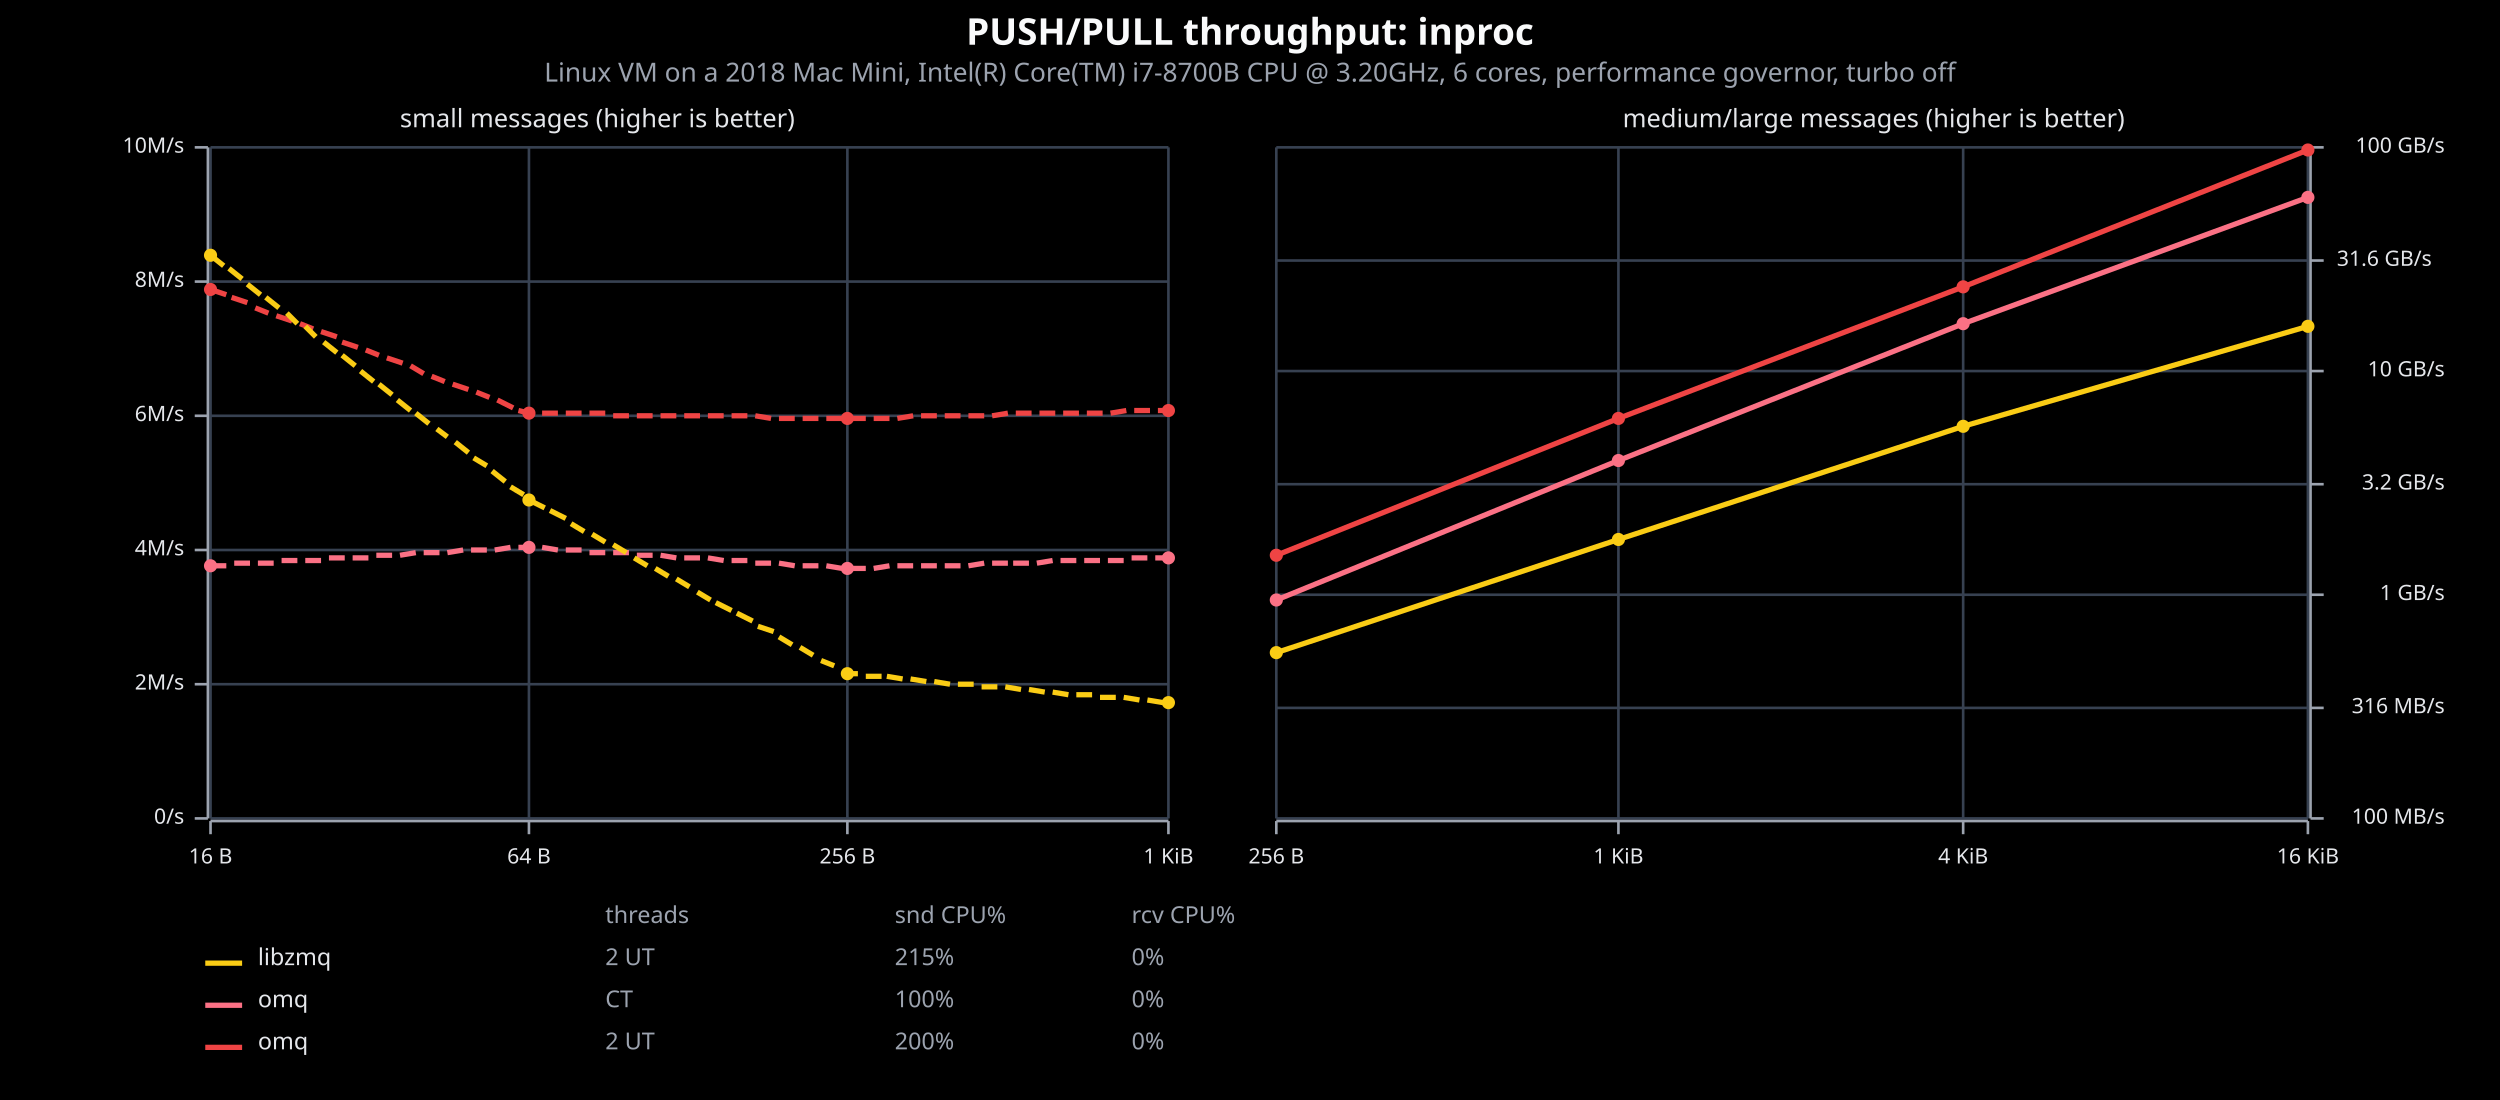
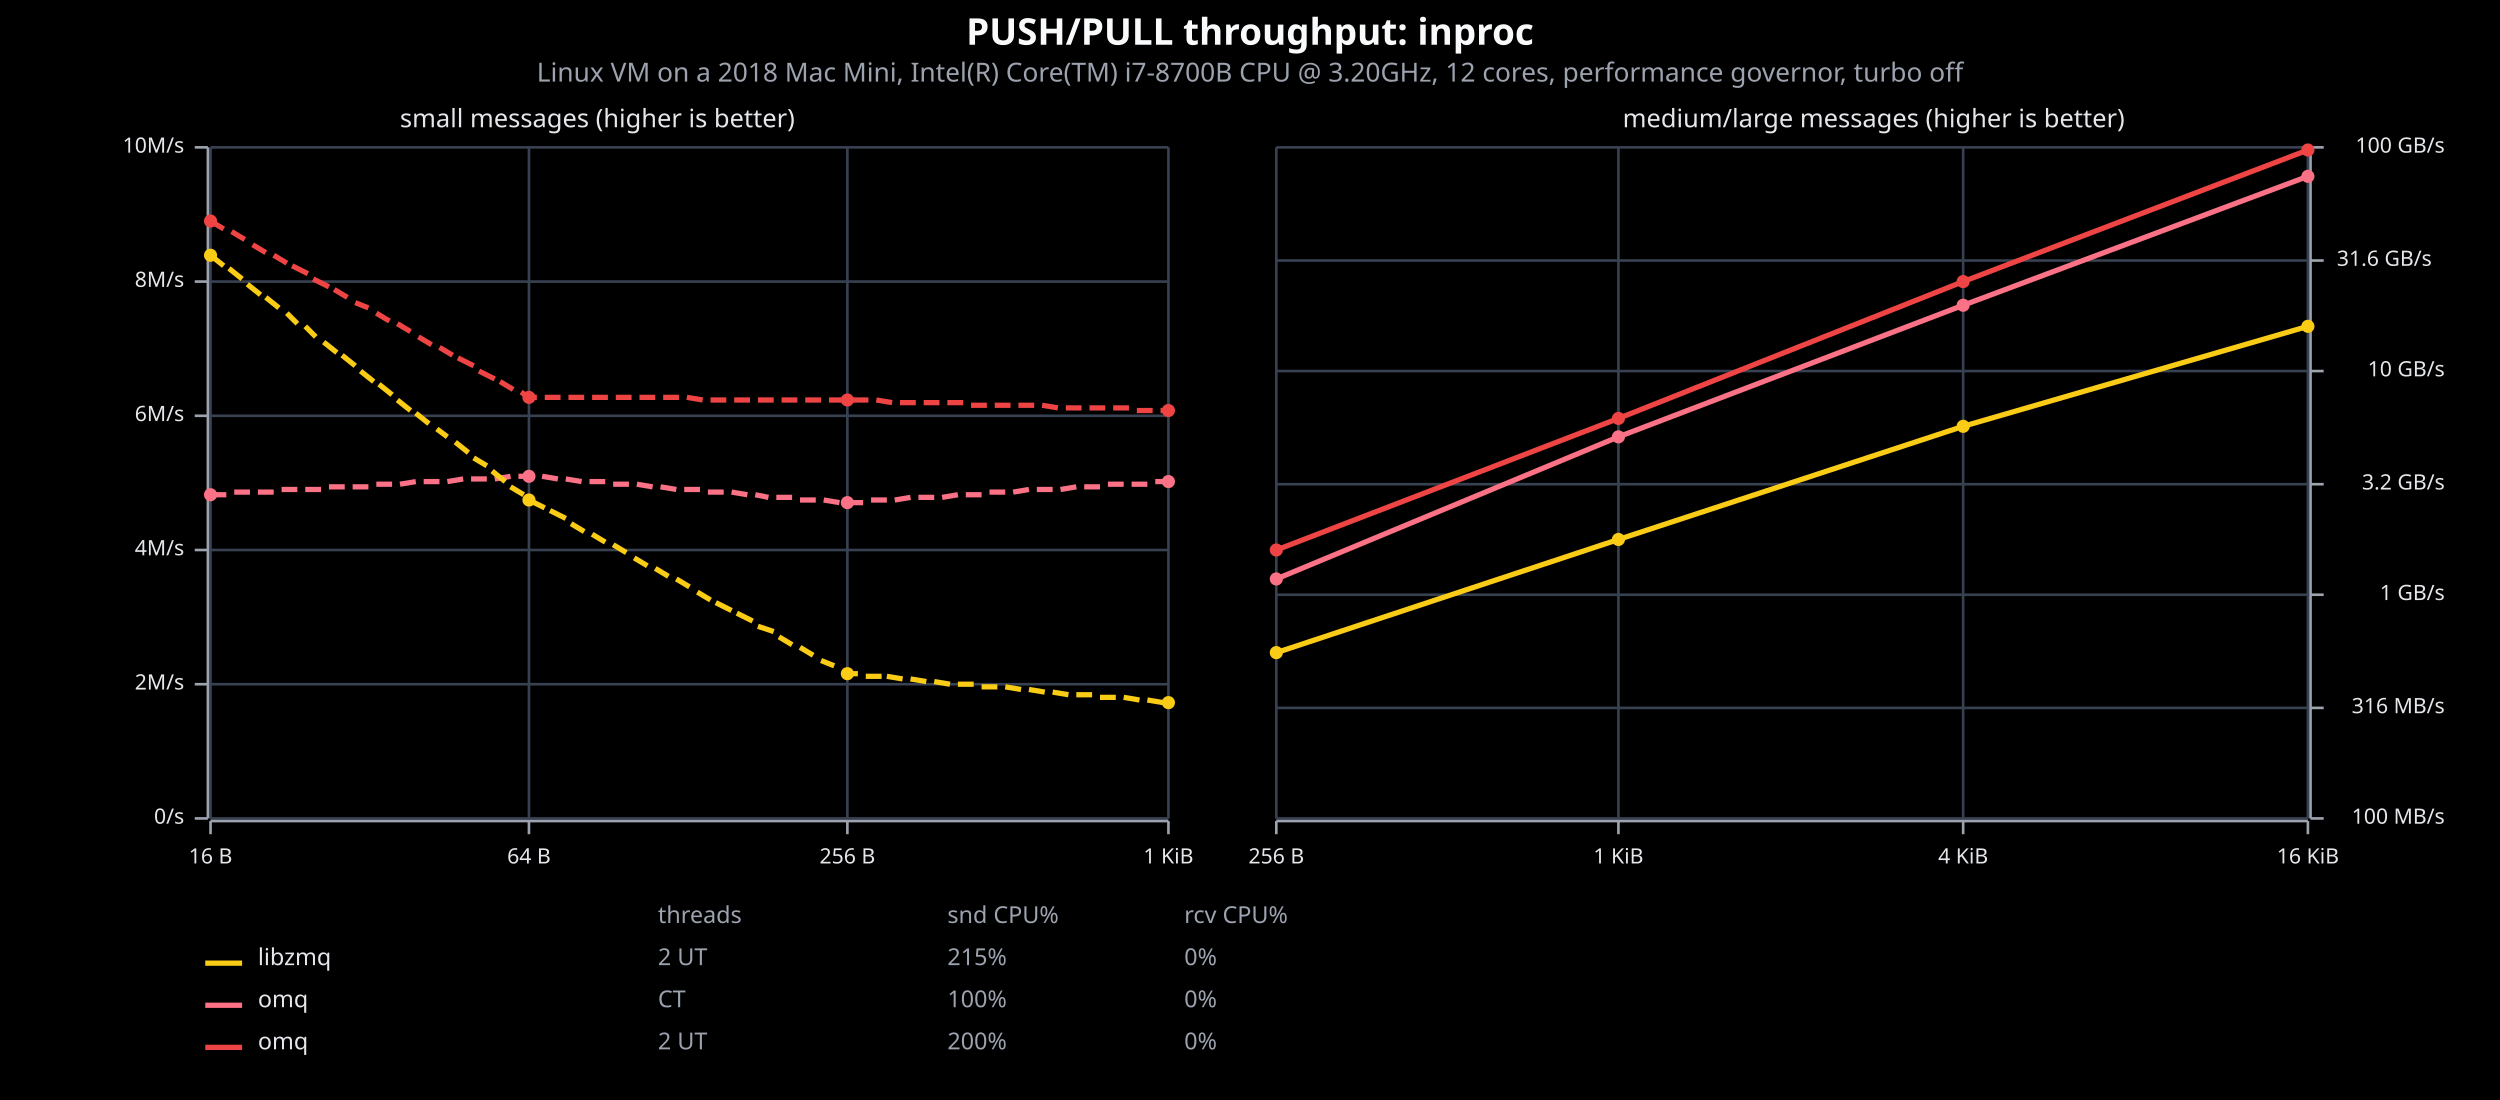
<svg xmlns="http://www.w3.org/2000/svg" viewBox="0 0 950 418" font-family="system-ui, -apple-system, sans-serif">
  <rect x="0" y="0" width="950" height="418" opacity="1" fill="#000000" stroke="none" />
  <text x="475" y="17" text-anchor="middle" font-family="sans-serif" font-size="14" font-weight="bold" fill="#F9FAFB">PUSH/PULL throughput: inproc</text>
-   <text x="475" y="31" text-anchor="middle" font-family="sans-serif" font-size="10" fill="#9CA3AF">Linux VM on a 2018 Mac Mini, Intel(R) Core(TM) i7-8700B CPU @ 3.20GHz, 6 cores, performance governor, turbo off</text>
+   <text x="475" y="31" text-anchor="middle" font-family="sans-serif" font-size="10" fill="#9CA3AF">Linux VM on a 2018 Mac Mini, Intel(R) Core(TM) i7-8700B CPU @ 3.20GHz, 12 cores, performance governor, turbo off</text>
  <text x="227" y="41" dy="0.76em" text-anchor="middle" font-family="sans-serif" font-size="9.677" opacity="1" fill="#E5E7EB">
small messages (higher is better)
</text>
  <line opacity="1" stroke="#374151" stroke-width="1" x1="80" y1="311" x2="80" y2="56" />
  <line opacity="1" stroke="#374151" stroke-width="1" x1="201" y1="311" x2="201" y2="56" />
  <line opacity="1" stroke="#374151" stroke-width="1" x1="322" y1="311" x2="322" y2="56" />
  <line opacity="1" stroke="#374151" stroke-width="1" x1="444" y1="311" x2="444" y2="56" />
  <line opacity="1" stroke="#374151" stroke-width="1" x1="80" y1="311" x2="444" y2="311" />
  <line opacity="1" stroke="#374151" stroke-width="1" x1="80" y1="260" x2="444" y2="260" />
  <line opacity="1" stroke="#374151" stroke-width="1" x1="80" y1="209" x2="444" y2="209" />
  <line opacity="1" stroke="#374151" stroke-width="1" x1="80" y1="158" x2="444" y2="158" />
  <line opacity="1" stroke="#374151" stroke-width="1" x1="80" y1="107" x2="444" y2="107" />
  <line opacity="1" stroke="#374151" stroke-width="1" x1="80" y1="56" x2="444" y2="56" />
  <polyline fill="none" opacity="1" stroke="#9CA3AF" stroke-width="1" points="79,56 79,311 " />
  <text x="70" y="311" dy="0.5ex" text-anchor="end" font-family="sans-serif" font-size="8.065" opacity="1" fill="#E5E7EB">
0/s
</text>
  <polyline fill="none" opacity="1" stroke="#9CA3AF" stroke-width="1" points="74,311 79,311 " />
  <text x="70" y="260" dy="0.5ex" text-anchor="end" font-family="sans-serif" font-size="8.065" opacity="1" fill="#E5E7EB">
2M/s
</text>
  <polyline fill="none" opacity="1" stroke="#9CA3AF" stroke-width="1" points="74,260 79,260 " />
  <text x="70" y="209" dy="0.5ex" text-anchor="end" font-family="sans-serif" font-size="8.065" opacity="1" fill="#E5E7EB">
4M/s
</text>
  <polyline fill="none" opacity="1" stroke="#9CA3AF" stroke-width="1" points="74,209 79,209 " />
  <text x="70" y="158" dy="0.5ex" text-anchor="end" font-family="sans-serif" font-size="8.065" opacity="1" fill="#E5E7EB">
6M/s
</text>
  <polyline fill="none" opacity="1" stroke="#9CA3AF" stroke-width="1" points="74,158 79,158 " />
  <text x="70" y="107" dy="0.5ex" text-anchor="end" font-family="sans-serif" font-size="8.065" opacity="1" fill="#E5E7EB">
8M/s
</text>
  <polyline fill="none" opacity="1" stroke="#9CA3AF" stroke-width="1" points="74,107 79,107 " />
  <text x="70" y="56" dy="0.5ex" text-anchor="end" font-family="sans-serif" font-size="8.065" opacity="1" fill="#E5E7EB">
10M/s
</text>
  <polyline fill="none" opacity="1" stroke="#9CA3AF" stroke-width="1" points="74,56 79,56 " />
  <polyline fill="none" opacity="1" stroke="#9CA3AF" stroke-width="1" points="80,312 444,312 " />
  <text x="80" y="322" dy="0.76em" text-anchor="middle" font-family="sans-serif" font-size="8.065" opacity="1" fill="#E5E7EB">
16 B
</text>
  <polyline fill="none" opacity="1" stroke="#9CA3AF" stroke-width="1" points="80,312 80,317 " />
  <text x="201" y="322" dy="0.76em" text-anchor="middle" font-family="sans-serif" font-size="8.065" opacity="1" fill="#E5E7EB">
64 B
</text>
  <polyline fill="none" opacity="1" stroke="#9CA3AF" stroke-width="1" points="201,312 201,317 " />
  <text x="322" y="322" dy="0.76em" text-anchor="middle" font-family="sans-serif" font-size="8.065" opacity="1" fill="#E5E7EB">
256 B
</text>
  <polyline fill="none" opacity="1" stroke="#9CA3AF" stroke-width="1" points="322,312 322,317 " />
  <text x="444" y="322" dy="0.76em" text-anchor="middle" font-family="sans-serif" font-size="8.065" opacity="1" fill="#E5E7EB">
1 KiB
</text>
  <polyline fill="none" opacity="1" stroke="#9CA3AF" stroke-width="1" points="444,312 444,317 " />
-   <polyline fill="none" opacity="1" stroke="#EF4444" stroke-width="2" points="80,110 86,112 " />
-   <polyline fill="none" opacity="1" stroke="#EF4444" stroke-width="2" points="88,113 94,115 " />
-   <polyline fill="none" opacity="1" stroke="#EF4444" stroke-width="2" points="97,117 102,119 " />
-   <polyline fill="none" opacity="1" stroke="#EF4444" stroke-width="2" points="105,120 111,122 " />
-   <polyline fill="none" opacity="1" stroke="#EF4444" stroke-width="2" points="114,123 119,125 " />
-   <polyline fill="none" opacity="1" stroke="#EF4444" stroke-width="2" points="122,126 128,128 " />
-   <polyline fill="none" opacity="1" stroke="#EF4444" stroke-width="2" points="130,130 136,132 " />
-   <polyline fill="none" opacity="1" stroke="#EF4444" stroke-width="2" points="139,133 144,135 " />
-   <polyline fill="none" opacity="1" stroke="#EF4444" stroke-width="2" points="147,136 153,138 " />
-   <polyline fill="none" opacity="1" stroke="#EF4444" stroke-width="2" points="156,139 161,142 " />
-   <polyline fill="none" opacity="1" stroke="#EF4444" stroke-width="2" points="164,143 169,145 " />
-   <polyline fill="none" opacity="1" stroke="#EF4444" stroke-width="2" points="172,146 178,148 " />
-   <polyline fill="none" opacity="1" stroke="#EF4444" stroke-width="2" points="181,149 186,151 " />
-   <polyline fill="none" opacity="1" stroke="#EF4444" stroke-width="2" points="189,152 195,155 " />
-   <polyline fill="none" opacity="1" stroke="#EF4444" stroke-width="2" points="197,156 201,157 203,157 " />
-   <polyline fill="none" opacity="1" stroke="#EF4444" stroke-width="2" points="206,157 212,157 " />
-   <polyline fill="none" opacity="1" stroke="#EF4444" stroke-width="2" points="215,157 221,157 " />
-   <polyline fill="none" opacity="1" stroke="#EF4444" stroke-width="2" points="224,157 230,157 " />
-   <polyline fill="none" opacity="1" stroke="#EF4444" stroke-width="2" points="233,158 239,158 " />
-   <polyline fill="none" opacity="1" stroke="#EF4444" stroke-width="2" points="242,158 248,158 " />
-   <polyline fill="none" opacity="1" stroke="#EF4444" stroke-width="2" points="251,158 257,158 " />
-   <polyline fill="none" opacity="1" stroke="#EF4444" stroke-width="2" points="260,158 266,158 " />
-   <polyline fill="none" opacity="1" stroke="#EF4444" stroke-width="2" points="269,158 275,158 " />
-   <polyline fill="none" opacity="1" stroke="#EF4444" stroke-width="2" points="278,158 284,158 " />
-   <polyline fill="none" opacity="1" stroke="#EF4444" stroke-width="2" points="287,158 293,159 " />
-   <polyline fill="none" opacity="1" stroke="#EF4444" stroke-width="2" points="296,159 302,159 " />
-   <polyline fill="none" opacity="1" stroke="#EF4444" stroke-width="2" points="305,159 311,159 " />
-   <polyline fill="none" opacity="1" stroke="#EF4444" stroke-width="2" points="314,159 320,159 " />
-   <polyline fill="none" opacity="1" stroke="#EF4444" stroke-width="2" points="323,159 329,159 " />
-   <polyline fill="none" opacity="1" stroke="#EF4444" stroke-width="2" points="332,159 338,159 " />
-   <polyline fill="none" opacity="1" stroke="#EF4444" stroke-width="2" points="341,159 347,158 " />
-   <polyline fill="none" opacity="1" stroke="#EF4444" stroke-width="2" points="350,158 356,158 " />
-   <polyline fill="none" opacity="1" stroke="#EF4444" stroke-width="2" points="359,158 365,158 " />
-   <polyline fill="none" opacity="1" stroke="#EF4444" stroke-width="2" points="368,158 374,158 " />
-   <polyline fill="none" opacity="1" stroke="#EF4444" stroke-width="2" points="377,158 383,157 " />
-   <polyline fill="none" opacity="1" stroke="#EF4444" stroke-width="2" points="386,157 392,157 " />
-   <polyline fill="none" opacity="1" stroke="#EF4444" stroke-width="2" points="395,157 401,157 " />
-   <polyline fill="none" opacity="1" stroke="#EF4444" stroke-width="2" points="404,157 410,157 " />
-   <polyline fill="none" opacity="1" stroke="#EF4444" stroke-width="2" points="413,157 419,157 " />
-   <polyline fill="none" opacity="1" stroke="#EF4444" stroke-width="2" points="422,157 428,156 " />
-   <polyline fill="none" opacity="1" stroke="#EF4444" stroke-width="2" points="431,156 437,156 " />
-   <polyline fill="none" opacity="1" stroke="#EF4444" stroke-width="2" points="440,156 444,156 " />
-   <circle cx="80" cy="110" r="2.5" opacity="1" fill="#EF4444" stroke="none" stroke-width="1" />
-   <circle cx="201" cy="157" r="2.5" opacity="1" fill="#EF4444" stroke="none" stroke-width="1" />
-   <circle cx="322" cy="159" r="2.5" opacity="1" fill="#EF4444" stroke="none" stroke-width="1" />
+   <polyline fill="none" opacity="1" stroke="#EF4444" stroke-width="2" points="80,84 85,87 " />
+   <polyline fill="none" opacity="1" stroke="#EF4444" stroke-width="2" points="88,88 93,91 " />
+   <polyline fill="none" opacity="1" stroke="#EF4444" stroke-width="2" points="96,93 101,96 " />
+   <polyline fill="none" opacity="1" stroke="#EF4444" stroke-width="2" points="104,97 109,100 " />
+   <polyline fill="none" opacity="1" stroke="#EF4444" stroke-width="2" points="111,101 117,104 " />
+   <polyline fill="none" opacity="1" stroke="#EF4444" stroke-width="2" points="119,106 125,109 " />
+   <polyline fill="none" opacity="1" stroke="#EF4444" stroke-width="2" points="127,110 132,113 " />
+   <polyline fill="none" opacity="1" stroke="#EF4444" stroke-width="2" points="135,115 140,117 " />
+   <polyline fill="none" opacity="1" stroke="#EF4444" stroke-width="2" points="143,119 148,122 " />
+   <polyline fill="none" opacity="1" stroke="#EF4444" stroke-width="2" points="151,123 156,126 " />
+   <polyline fill="none" opacity="1" stroke="#EF4444" stroke-width="2" points="159,128 164,131 " />
+   <polyline fill="none" opacity="1" stroke="#EF4444" stroke-width="2" points="167,132 172,135 " />
+   <polyline fill="none" opacity="1" stroke="#EF4444" stroke-width="2" points="174,136 180,139 " />
+   <polyline fill="none" opacity="1" stroke="#EF4444" stroke-width="2" points="182,141 188,144 " />
+   <polyline fill="none" opacity="1" stroke="#EF4444" stroke-width="2" points="190,145 195,148 " />
+   <polyline fill="none" opacity="1" stroke="#EF4444" stroke-width="2" points="198,149 201,151 204,151 " />
+   <polyline fill="none" opacity="1" stroke="#EF4444" stroke-width="2" points="207,151 213,151 " />
+   <polyline fill="none" opacity="1" stroke="#EF4444" stroke-width="2" points="216,151 222,151 " />
+   <polyline fill="none" opacity="1" stroke="#EF4444" stroke-width="2" points="225,151 231,151 " />
+   <polyline fill="none" opacity="1" stroke="#EF4444" stroke-width="2" points="234,151 240,151 " />
+   <polyline fill="none" opacity="1" stroke="#EF4444" stroke-width="2" points="243,151 249,151 " />
+   <polyline fill="none" opacity="1" stroke="#EF4444" stroke-width="2" points="252,151 258,151 " />
+   <polyline fill="none" opacity="1" stroke="#EF4444" stroke-width="2" points="261,151 267,152 " />
+   <polyline fill="none" opacity="1" stroke="#EF4444" stroke-width="2" points="270,152 276,152 " />
+   <polyline fill="none" opacity="1" stroke="#EF4444" stroke-width="2" points="279,152 285,152 " />
+   <polyline fill="none" opacity="1" stroke="#EF4444" stroke-width="2" points="288,152 294,152 " />
+   <polyline fill="none" opacity="1" stroke="#EF4444" stroke-width="2" points="297,152 303,152 " />
+   <polyline fill="none" opacity="1" stroke="#EF4444" stroke-width="2" points="306,152 312,152 " />
+   <polyline fill="none" opacity="1" stroke="#EF4444" stroke-width="2" points="315,152 321,152 " />
+   <polyline fill="none" opacity="1" stroke="#EF4444" stroke-width="2" points="324,152 330,152 " />
+   <polyline fill="none" opacity="1" stroke="#EF4444" stroke-width="2" points="333,152 339,153 " />
+   <polyline fill="none" opacity="1" stroke="#EF4444" stroke-width="2" points="342,153 348,153 " />
+   <polyline fill="none" opacity="1" stroke="#EF4444" stroke-width="2" points="351,153 357,153 " />
+   <polyline fill="none" opacity="1" stroke="#EF4444" stroke-width="2" points="360,153 366,153 " />
+   <polyline fill="none" opacity="1" stroke="#EF4444" stroke-width="2" points="369,154 375,154 " />
+   <polyline fill="none" opacity="1" stroke="#EF4444" stroke-width="2" points="378,154 384,154 " />
+   <polyline fill="none" opacity="1" stroke="#EF4444" stroke-width="2" points="387,154 393,154 " />
+   <polyline fill="none" opacity="1" stroke="#EF4444" stroke-width="2" points="396,154 402,155 " />
+   <polyline fill="none" opacity="1" stroke="#EF4444" stroke-width="2" points="405,155 411,155 " />
+   <polyline fill="none" opacity="1" stroke="#EF4444" stroke-width="2" points="414,155 420,155 " />
+   <polyline fill="none" opacity="1" stroke="#EF4444" stroke-width="2" points="423,155 429,155 " />
+   <polyline fill="none" opacity="1" stroke="#EF4444" stroke-width="2" points="432,156 438,156 " />
+   <polyline fill="none" opacity="1" stroke="#EF4444" stroke-width="2" points="441,156 444,156 " />
+   <circle cx="80" cy="84" r="2.5" opacity="1" fill="#EF4444" stroke="none" stroke-width="1" />
+   <circle cx="201" cy="151" r="2.5" opacity="1" fill="#EF4444" stroke="none" stroke-width="1" />
+   <circle cx="322" cy="152" r="2.5" opacity="1" fill="#EF4444" stroke="none" stroke-width="1" />
  <circle cx="444" cy="156" r="2.5" opacity="1" fill="#EF4444" stroke="none" stroke-width="1" />
-   <polyline fill="none" opacity="1" stroke="#FB7185" stroke-width="2" points="80,215 86,215 " />
-   <polyline fill="none" opacity="1" stroke="#FB7185" stroke-width="2" points="89,214 95,214 " />
-   <polyline fill="none" opacity="1" stroke="#FB7185" stroke-width="2" points="98,214 104,214 " />
-   <polyline fill="none" opacity="1" stroke="#FB7185" stroke-width="2" points="107,213 113,213 " />
-   <polyline fill="none" opacity="1" stroke="#FB7185" stroke-width="2" points="116,213 122,213 " />
-   <polyline fill="none" opacity="1" stroke="#FB7185" stroke-width="2" points="125,212 131,212 " />
-   <polyline fill="none" opacity="1" stroke="#FB7185" stroke-width="2" points="134,212 140,212 " />
-   <polyline fill="none" opacity="1" stroke="#FB7185" stroke-width="2" points="143,211 149,211 " />
-   <polyline fill="none" opacity="1" stroke="#FB7185" stroke-width="2" points="152,211 158,210 " />
-   <polyline fill="none" opacity="1" stroke="#FB7185" stroke-width="2" points="161,210 167,210 " />
-   <polyline fill="none" opacity="1" stroke="#FB7185" stroke-width="2" points="170,210 176,209 " />
-   <polyline fill="none" opacity="1" stroke="#FB7185" stroke-width="2" points="179,209 185,209 " />
-   <polyline fill="none" opacity="1" stroke="#FB7185" stroke-width="2" points="188,209 194,208 " />
-   <polyline fill="none" opacity="1" stroke="#FB7185" stroke-width="2" points="197,208 201,208 203,208 " />
-   <polyline fill="none" opacity="1" stroke="#FB7185" stroke-width="2" points="206,208 212,209 " />
-   <polyline fill="none" opacity="1" stroke="#FB7185" stroke-width="2" points="215,209 221,209 " />
-   <polyline fill="none" opacity="1" stroke="#FB7185" stroke-width="2" points="224,210 230,210 " />
-   <polyline fill="none" opacity="1" stroke="#FB7185" stroke-width="2" points="233,210 239,210 " />
-   <polyline fill="none" opacity="1" stroke="#FB7185" stroke-width="2" points="242,211 248,211 " />
-   <polyline fill="none" opacity="1" stroke="#FB7185" stroke-width="2" points="251,211 257,212 " />
-   <polyline fill="none" opacity="1" stroke="#FB7185" stroke-width="2" points="260,212 266,212 " />
-   <polyline fill="none" opacity="1" stroke="#FB7185" stroke-width="2" points="269,212 275,213 " />
-   <polyline fill="none" opacity="1" stroke="#FB7185" stroke-width="2" points="278,213 284,213 " />
-   <polyline fill="none" opacity="1" stroke="#FB7185" stroke-width="2" points="287,214 293,214 " />
-   <polyline fill="none" opacity="1" stroke="#FB7185" stroke-width="2" points="296,214 302,215 " />
-   <polyline fill="none" opacity="1" stroke="#FB7185" stroke-width="2" points="305,215 311,215 " />
-   <polyline fill="none" opacity="1" stroke="#FB7185" stroke-width="2" points="314,215 320,216 " />
-   <polyline fill="none" opacity="1" stroke="#FB7185" stroke-width="2" points="323,216 329,216 " />
-   <polyline fill="none" opacity="1" stroke="#FB7185" stroke-width="2" points="332,216 338,215 " />
-   <polyline fill="none" opacity="1" stroke="#FB7185" stroke-width="2" points="341,215 347,215 " />
-   <polyline fill="none" opacity="1" stroke="#FB7185" stroke-width="2" points="350,215 356,215 " />
-   <polyline fill="none" opacity="1" stroke="#FB7185" stroke-width="2" points="359,215 365,215 " />
-   <polyline fill="none" opacity="1" stroke="#FB7185" stroke-width="2" points="368,215 374,214 " />
-   <polyline fill="none" opacity="1" stroke="#FB7185" stroke-width="2" points="377,214 383,214 " />
-   <polyline fill="none" opacity="1" stroke="#FB7185" stroke-width="2" points="385,214 391,214 " />
-   <polyline fill="none" opacity="1" stroke="#FB7185" stroke-width="2" points="394,214 400,213 " />
-   <polyline fill="none" opacity="1" stroke="#FB7185" stroke-width="2" points="403,213 409,213 " />
-   <polyline fill="none" opacity="1" stroke="#FB7185" stroke-width="2" points="412,213 418,213 " />
-   <polyline fill="none" opacity="1" stroke="#FB7185" stroke-width="2" points="421,213 427,213 " />
-   <polyline fill="none" opacity="1" stroke="#FB7185" stroke-width="2" points="430,212 436,212 " />
-   <polyline fill="none" opacity="1" stroke="#FB7185" stroke-width="2" points="439,212 444,212 " />
-   <circle cx="80" cy="215" r="2.5" opacity="1" fill="#FB7185" stroke="none" stroke-width="1" />
-   <circle cx="201" cy="208" r="2.5" opacity="1" fill="#FB7185" stroke="none" stroke-width="1" />
-   <circle cx="322" cy="216" r="2.5" opacity="1" fill="#FB7185" stroke="none" stroke-width="1" />
-   <circle cx="444" cy="212" r="2.5" opacity="1" fill="#FB7185" stroke="none" stroke-width="1" />
+   <polyline fill="none" opacity="1" stroke="#FB7185" stroke-width="2" points="80,188 86,188 " />
+   <polyline fill="none" opacity="1" stroke="#FB7185" stroke-width="2" points="89,187 95,187 " />
+   <polyline fill="none" opacity="1" stroke="#FB7185" stroke-width="2" points="98,187 104,187 " />
+   <polyline fill="none" opacity="1" stroke="#FB7185" stroke-width="2" points="107,186 113,186 " />
+   <polyline fill="none" opacity="1" stroke="#FB7185" stroke-width="2" points="116,186 122,186 " />
+   <polyline fill="none" opacity="1" stroke="#FB7185" stroke-width="2" points="125,185 131,185 " />
+   <polyline fill="none" opacity="1" stroke="#FB7185" stroke-width="2" points="134,185 140,185 " />
+   <polyline fill="none" opacity="1" stroke="#FB7185" stroke-width="2" points="143,184 149,184 " />
+   <polyline fill="none" opacity="1" stroke="#FB7185" stroke-width="2" points="152,184 158,183 " />
+   <polyline fill="none" opacity="1" stroke="#FB7185" stroke-width="2" points="161,183 167,183 " />
+   <polyline fill="none" opacity="1" stroke="#FB7185" stroke-width="2" points="170,183 176,182 " />
+   <polyline fill="none" opacity="1" stroke="#FB7185" stroke-width="2" points="179,182 185,182 " />
+   <polyline fill="none" opacity="1" stroke="#FB7185" stroke-width="2" points="188,182 194,181 " />
+   <polyline fill="none" opacity="1" stroke="#FB7185" stroke-width="2" points="197,181 201,181 203,181 " />
+   <polyline fill="none" opacity="1" stroke="#FB7185" stroke-width="2" points="206,181 212,182 " />
+   <polyline fill="none" opacity="1" stroke="#FB7185" stroke-width="2" points="215,182 221,183 " />
+   <polyline fill="none" opacity="1" stroke="#FB7185" stroke-width="2" points="224,183 230,183 " />
+   <polyline fill="none" opacity="1" stroke="#FB7185" stroke-width="2" points="233,184 239,184 " />
+   <polyline fill="none" opacity="1" stroke="#FB7185" stroke-width="2" points="242,184 248,185 " />
+   <polyline fill="none" opacity="1" stroke="#FB7185" stroke-width="2" points="251,185 257,186 " />
+   <polyline fill="none" opacity="1" stroke="#FB7185" stroke-width="2" points="260,186 266,186 " />
+   <polyline fill="none" opacity="1" stroke="#FB7185" stroke-width="2" points="269,187 275,187 " />
+   <polyline fill="none" opacity="1" stroke="#FB7185" stroke-width="2" points="278,187 284,188 " />
+   <polyline fill="none" opacity="1" stroke="#FB7185" stroke-width="2" points="287,188 292,189 " />
+   <polyline fill="none" opacity="1" stroke="#FB7185" stroke-width="2" points="295,189 301,189 " />
+   <polyline fill="none" opacity="1" stroke="#FB7185" stroke-width="2" points="304,190 310,190 " />
+   <polyline fill="none" opacity="1" stroke="#FB7185" stroke-width="2" points="313,190 319,191 " />
+   <polyline fill="none" opacity="1" stroke="#FB7185" stroke-width="2" points="322,191 328,191 " />
+   <polyline fill="none" opacity="1" stroke="#FB7185" stroke-width="2" points="331,190 337,190 " />
+   <polyline fill="none" opacity="1" stroke="#FB7185" stroke-width="2" points="340,190 346,189 " />
+   <polyline fill="none" opacity="1" stroke="#FB7185" stroke-width="2" points="349,189 355,189 " />
+   <polyline fill="none" opacity="1" stroke="#FB7185" stroke-width="2" points="358,189 364,188 " />
+   <polyline fill="none" opacity="1" stroke="#FB7185" stroke-width="2" points="367,188 373,188 " />
+   <polyline fill="none" opacity="1" stroke="#FB7185" stroke-width="2" points="376,187 382,187 " />
+   <polyline fill="none" opacity="1" stroke="#FB7185" stroke-width="2" points="385,187 391,186 " />
+   <polyline fill="none" opacity="1" stroke="#FB7185" stroke-width="2" points="394,186 400,186 " />
+   <polyline fill="none" opacity="1" stroke="#FB7185" stroke-width="2" points="403,186 409,185 " />
+   <polyline fill="none" opacity="1" stroke="#FB7185" stroke-width="2" points="412,185 418,185 " />
+   <polyline fill="none" opacity="1" stroke="#FB7185" stroke-width="2" points="421,184 427,184 " />
+   <polyline fill="none" opacity="1" stroke="#FB7185" stroke-width="2" points="430,184 436,184 " />
+   <polyline fill="none" opacity="1" stroke="#FB7185" stroke-width="2" points="439,183 444,183 " />
+   <circle cx="80" cy="188" r="2.5" opacity="1" fill="#FB7185" stroke="none" stroke-width="1" />
+   <circle cx="201" cy="181" r="2.5" opacity="1" fill="#FB7185" stroke="none" stroke-width="1" />
+   <circle cx="322" cy="191" r="2.5" opacity="1" fill="#FB7185" stroke="none" stroke-width="1" />
+   <circle cx="444" cy="183" r="2.5" opacity="1" fill="#FB7185" stroke="none" stroke-width="1" />
  <polyline fill="none" opacity="1" stroke="#FACC15" stroke-width="2" points="80,97 85,101 " />
  <polyline fill="none" opacity="1" stroke="#FACC15" stroke-width="2" points="87,102 92,106 " />
  <polyline fill="none" opacity="1" stroke="#FACC15" stroke-width="2" points="94,108 99,112 " />
  <polyline fill="none" opacity="1" stroke="#FACC15" stroke-width="2" points="101,113 106,117 " />
  <polyline fill="none" opacity="1" stroke="#FACC15" stroke-width="2" points="109,119 113,123 " />
  <polyline fill="none" opacity="1" stroke="#FACC15" stroke-width="2" points="116,124 120,128 " />
  <polyline fill="none" opacity="1" stroke="#FACC15" stroke-width="2" points="123,130 128,134 " />
  <polyline fill="none" opacity="1" stroke="#FACC15" stroke-width="2" points="130,135 135,139 " />
  <polyline fill="none" opacity="1" stroke="#FACC15" stroke-width="2" points="137,141 142,145 " />
  <polyline fill="none" opacity="1" stroke="#FACC15" stroke-width="2" points="144,146 149,150 " />
  <polyline fill="none" opacity="1" stroke="#FACC15" stroke-width="2" points="151,152 156,156 " />
  <polyline fill="none" opacity="1" stroke="#FACC15" stroke-width="2" points="158,157 163,161 " />
  <polyline fill="none" opacity="1" stroke="#FACC15" stroke-width="2" points="166,163 170,166 " />
  <polyline fill="none" opacity="1" stroke="#FACC15" stroke-width="2" points="173,168 178,172 " />
  <polyline fill="none" opacity="1" stroke="#FACC15" stroke-width="2" points="180,174 185,177 " />
  <polyline fill="none" opacity="1" stroke="#FACC15" stroke-width="2" points="187,179 192,183 " />
  <polyline fill="none" opacity="1" stroke="#FACC15" stroke-width="2" points="194,185 199,188 " />
  <polyline fill="none" opacity="1" stroke="#FACC15" stroke-width="2" points="201,190 207,193 " />
  <polyline fill="none" opacity="1" stroke="#FACC15" stroke-width="2" points="209,194 215,197 " />
  <polyline fill="none" opacity="1" stroke="#FACC15" stroke-width="2" points="217,199 222,202 " />
  <polyline fill="none" opacity="1" stroke="#FACC15" stroke-width="2" points="225,203 230,206 " />
  <polyline fill="none" opacity="1" stroke="#FACC15" stroke-width="2" points="233,207 238,210 " />
  <polyline fill="none" opacity="1" stroke="#FACC15" stroke-width="2" points="241,212 246,215 " />
  <polyline fill="none" opacity="1" stroke="#FACC15" stroke-width="2" points="249,216 254,219 " />
  <polyline fill="none" opacity="1" stroke="#FACC15" stroke-width="2" points="257,220 262,223 " />
  <polyline fill="none" opacity="1" stroke="#FACC15" stroke-width="2" points="265,225 270,228 " />
  <polyline fill="none" opacity="1" stroke="#FACC15" stroke-width="2" points="272,229 278,232 " />
  <polyline fill="none" opacity="1" stroke="#FACC15" stroke-width="2" points="280,233 286,236 " />
  <polyline fill="none" opacity="1" stroke="#FACC15" stroke-width="2" points="288,238 294,240 " />
  <polyline fill="none" opacity="1" stroke="#FACC15" stroke-width="2" points="296,242 301,245 " />
  <polyline fill="none" opacity="1" stroke="#FACC15" stroke-width="2" points="304,246 309,249 " />
  <polyline fill="none" opacity="1" stroke="#FACC15" stroke-width="2" points="312,251 317,253 " />
  <polyline fill="none" opacity="1" stroke="#FACC15" stroke-width="2" points="320,255 322,256 326,256 " />
  <polyline fill="none" opacity="1" stroke="#FACC15" stroke-width="2" points="329,257 335,257 " />
  <polyline fill="none" opacity="1" stroke="#FACC15" stroke-width="2" points="337,257 343,258 " />
  <polyline fill="none" opacity="1" stroke="#FACC15" stroke-width="2" points="346,258 352,259 " />
  <polyline fill="none" opacity="1" stroke="#FACC15" stroke-width="2" points="355,259 361,260 " />
  <polyline fill="none" opacity="1" stroke="#FACC15" stroke-width="2" points="364,260 370,260 " />
  <polyline fill="none" opacity="1" stroke="#FACC15" stroke-width="2" points="373,261 379,261 " />
  <polyline fill="none" opacity="1" stroke="#FACC15" stroke-width="2" points="382,261 388,262 " />
  <polyline fill="none" opacity="1" stroke="#FACC15" stroke-width="2" points="391,262 397,263 " />
  <polyline fill="none" opacity="1" stroke="#FACC15" stroke-width="2" points="400,263 406,264 " />
  <polyline fill="none" opacity="1" stroke="#FACC15" stroke-width="2" points="409,264 415,264 " />
  <polyline fill="none" opacity="1" stroke="#FACC15" stroke-width="2" points="418,265 424,265 " />
  <polyline fill="none" opacity="1" stroke="#FACC15" stroke-width="2" points="427,265 433,266 " />
  <polyline fill="none" opacity="1" stroke="#FACC15" stroke-width="2" points="436,266 442,267 " />
  <circle cx="80" cy="97" r="2.5" opacity="1" fill="#FACC15" stroke="none" stroke-width="1" />
  <circle cx="201" cy="190" r="2.5" opacity="1" fill="#FACC15" stroke="none" stroke-width="1" />
  <circle cx="322" cy="256" r="2.5" opacity="1" fill="#FACC15" stroke="none" stroke-width="1" />
  <circle cx="444" cy="267" r="2.5" opacity="1" fill="#FACC15" stroke="none" stroke-width="1" />
  <text x="712" y="41" dy="0.76em" text-anchor="middle" font-family="sans-serif" font-size="9.677" opacity="1" fill="#E5E7EB">
medium/large messages (higher is better)
</text>
  <line opacity="1" stroke="#374151" stroke-width="1" x1="485" y1="311" x2="485" y2="56" />
  <line opacity="1" stroke="#374151" stroke-width="1" x1="615" y1="311" x2="615" y2="56" />
  <line opacity="1" stroke="#374151" stroke-width="1" x1="746" y1="311" x2="746" y2="56" />
  <line opacity="1" stroke="#374151" stroke-width="1" x1="877" y1="311" x2="877" y2="56" />
  <line opacity="1" stroke="#374151" stroke-width="1" x1="485" y1="311" x2="877" y2="311" />
  <line opacity="1" stroke="#374151" stroke-width="1" x1="485" y1="269" x2="877" y2="269" />
  <line opacity="1" stroke="#374151" stroke-width="1" x1="485" y1="226" x2="877" y2="226" />
  <line opacity="1" stroke="#374151" stroke-width="1" x1="485" y1="184" x2="877" y2="184" />
  <line opacity="1" stroke="#374151" stroke-width="1" x1="485" y1="141" x2="877" y2="141" />
  <line opacity="1" stroke="#374151" stroke-width="1" x1="485" y1="99" x2="877" y2="99" />
  <line opacity="1" stroke="#374151" stroke-width="1" x1="485" y1="56" x2="877" y2="56" />
  <polyline fill="none" opacity="1" stroke="#9CA3AF" stroke-width="1" points="485,312 877,312 " />
  <text x="485" y="322" dy="0.76em" text-anchor="middle" font-family="sans-serif" font-size="8.065" opacity="1" fill="#E5E7EB">
256 B
</text>
  <polyline fill="none" opacity="1" stroke="#9CA3AF" stroke-width="1" points="485,312 485,317 " />
  <text x="615" y="322" dy="0.76em" text-anchor="middle" font-family="sans-serif" font-size="8.065" opacity="1" fill="#E5E7EB">
1 KiB
</text>
  <polyline fill="none" opacity="1" stroke="#9CA3AF" stroke-width="1" points="615,312 615,317 " />
  <text x="746" y="322" dy="0.76em" text-anchor="middle" font-family="sans-serif" font-size="8.065" opacity="1" fill="#E5E7EB">
4 KiB
</text>
  <polyline fill="none" opacity="1" stroke="#9CA3AF" stroke-width="1" points="746,312 746,317 " />
  <text x="877" y="322" dy="0.76em" text-anchor="middle" font-family="sans-serif" font-size="8.065" opacity="1" fill="#E5E7EB">
16 KiB
</text>
  <polyline fill="none" opacity="1" stroke="#9CA3AF" stroke-width="1" points="877,312 877,317 " />
  <polyline fill="none" opacity="1" stroke="#9CA3AF" stroke-width="1" points="878,56 878,311 " />
  <text x="929" y="311" dy="0.5ex" text-anchor="end" font-family="sans-serif" font-size="8.065" opacity="1" fill="#E5E7EB">
100 MB/s
</text>
  <polyline fill="none" opacity="1" stroke="#9CA3AF" stroke-width="1" points="878,311 883,311 " />
  <text x="929" y="269" dy="0.5ex" text-anchor="end" font-family="sans-serif" font-size="8.065" opacity="1" fill="#E5E7EB">
316 MB/s
</text>
  <polyline fill="none" opacity="1" stroke="#9CA3AF" stroke-width="1" points="878,269 883,269 " />
  <text x="929" y="226" dy="0.5ex" text-anchor="end" font-family="sans-serif" font-size="8.065" opacity="1" fill="#E5E7EB">
1 GB/s
</text>
  <polyline fill="none" opacity="1" stroke="#9CA3AF" stroke-width="1" points="878,226 883,226 " />
  <text x="929" y="184" dy="0.5ex" text-anchor="end" font-family="sans-serif" font-size="8.065" opacity="1" fill="#E5E7EB">
3.2 GB/s
</text>
  <polyline fill="none" opacity="1" stroke="#9CA3AF" stroke-width="1" points="878,184 883,184 " />
  <text x="929" y="141" dy="0.5ex" text-anchor="end" font-family="sans-serif" font-size="8.065" opacity="1" fill="#E5E7EB">
10 GB/s
</text>
  <polyline fill="none" opacity="1" stroke="#9CA3AF" stroke-width="1" points="878,141 883,141 " />
  <text x="888" y="99" dy="0.5ex" text-anchor="start" font-family="sans-serif" font-size="8.065" opacity="1" fill="#E5E7EB">
31.6 GB/s
</text>
  <polyline fill="none" opacity="1" stroke="#9CA3AF" stroke-width="1" points="878,99 883,99 " />
  <text x="929" y="56" dy="0.5ex" text-anchor="end" font-family="sans-serif" font-size="8.065" opacity="1" fill="#E5E7EB">
100 GB/s
</text>
  <polyline fill="none" opacity="1" stroke="#9CA3AF" stroke-width="1" points="878,56 883,56 " />
-   <polyline fill="none" opacity="1" stroke="#EF4444" stroke-width="2" points="485,211 615,159 746,109 877,57 " />
-   <circle cx="485" cy="211" r="2.5" opacity="1" fill="#EF4444" stroke="none" stroke-width="1" />
+   <polyline fill="none" opacity="1" stroke="#EF4444" stroke-width="2" points="485,209 615,159 746,107 877,57 " />
+   <circle cx="485" cy="209" r="2.5" opacity="1" fill="#EF4444" stroke="none" stroke-width="1" />
  <circle cx="615" cy="159" r="2.5" opacity="1" fill="#EF4444" stroke="none" stroke-width="1" />
-   <circle cx="746" cy="109" r="2.5" opacity="1" fill="#EF4444" stroke="none" stroke-width="1" />
+   <circle cx="746" cy="107" r="2.5" opacity="1" fill="#EF4444" stroke="none" stroke-width="1" />
  <circle cx="877" cy="57" r="2.5" opacity="1" fill="#EF4444" stroke="none" stroke-width="1" />
-   <polyline fill="none" opacity="1" stroke="#FB7185" stroke-width="2" points="485,228 615,175 746,123 877,75 " />
-   <circle cx="485" cy="228" r="2.5" opacity="1" fill="#FB7185" stroke="none" stroke-width="1" />
-   <circle cx="615" cy="175" r="2.5" opacity="1" fill="#FB7185" stroke="none" stroke-width="1" />
-   <circle cx="746" cy="123" r="2.5" opacity="1" fill="#FB7185" stroke="none" stroke-width="1" />
-   <circle cx="877" cy="75" r="2.5" opacity="1" fill="#FB7185" stroke="none" stroke-width="1" />
+   <polyline fill="none" opacity="1" stroke="#FB7185" stroke-width="2" points="485,220 615,166 746,116 877,67 " />
+   <circle cx="485" cy="220" r="2.5" opacity="1" fill="#FB7185" stroke="none" stroke-width="1" />
+   <circle cx="615" cy="166" r="2.5" opacity="1" fill="#FB7185" stroke="none" stroke-width="1" />
+   <circle cx="746" cy="116" r="2.5" opacity="1" fill="#FB7185" stroke="none" stroke-width="1" />
+   <circle cx="877" cy="67" r="2.5" opacity="1" fill="#FB7185" stroke="none" stroke-width="1" />
  <polyline fill="none" opacity="1" stroke="#FACC15" stroke-width="2" points="485,248 615,205 746,162 877,124 " />
  <circle cx="485" cy="248" r="2.5" opacity="1" fill="#FACC15" stroke="none" stroke-width="1" />
  <circle cx="615" cy="205" r="2.5" opacity="1" fill="#FACC15" stroke="none" stroke-width="1" />
  <circle cx="746" cy="162" r="2.5" opacity="1" fill="#FACC15" stroke="none" stroke-width="1" />
  <circle cx="877" cy="124" r="2.5" opacity="1" fill="#FACC15" stroke="none" stroke-width="1" />
-   <text x="230" y="344" dy="0.76em" text-anchor="start" font-family="sans-serif" font-size="8.871" opacity="1" fill="#9CA3AF">
+   <text x="250" y="344" dy="0.76em" text-anchor="start" font-family="sans-serif" font-size="8.871" opacity="1" fill="#9CA3AF">
threads
</text>
-   <text x="340" y="344" dy="0.76em" text-anchor="start" font-family="sans-serif" font-size="8.871" opacity="1" fill="#9CA3AF">
+   <text x="360" y="344" dy="0.76em" text-anchor="start" font-family="sans-serif" font-size="8.871" opacity="1" fill="#9CA3AF">
snd CPU%
</text>
-   <text x="430" y="344" dy="0.76em" text-anchor="start" font-family="sans-serif" font-size="8.871" opacity="1" fill="#9CA3AF">
+   <text x="450" y="344" dy="0.76em" text-anchor="start" font-family="sans-serif" font-size="8.871" opacity="1" fill="#9CA3AF">
rcv CPU%
</text>
  <polyline fill="none" opacity="1" stroke="#FACC15" stroke-width="2" points="78,366 92,366 " />
  <text x="98" y="360" dy="0.76em" text-anchor="start" font-family="sans-serif" font-size="8.871" opacity="1" fill="#E5E7EB">
libzmq
</text>
-   <text x="230" y="360" dy="0.76em" text-anchor="start" font-family="sans-serif" font-size="8.871" opacity="1" fill="#9CA3AF">
+   <text x="250" y="360" dy="0.76em" text-anchor="start" font-family="sans-serif" font-size="8.871" opacity="1" fill="#9CA3AF">
2 UT
</text>
-   <text x="340" y="360" dy="0.76em" text-anchor="start" font-family="sans-serif" font-size="8.871" opacity="1" fill="#9CA3AF">
+   <text x="360" y="360" dy="0.76em" text-anchor="start" font-family="sans-serif" font-size="8.871" opacity="1" fill="#9CA3AF">
215%
</text>
-   <text x="430" y="360" dy="0.76em" text-anchor="start" font-family="sans-serif" font-size="8.871" opacity="1" fill="#9CA3AF">
+   <text x="450" y="360" dy="0.76em" text-anchor="start" font-family="sans-serif" font-size="8.871" opacity="1" fill="#9CA3AF">
0%
</text>
  <polyline fill="none" opacity="1" stroke="#FB7185" stroke-width="2" points="78,382 92,382 " />
  <text x="98" y="376" dy="0.76em" text-anchor="start" font-family="sans-serif" font-size="8.871" opacity="1" fill="#E5E7EB">
omq
</text>
-   <text x="230" y="376" dy="0.76em" text-anchor="start" font-family="sans-serif" font-size="8.871" opacity="1" fill="#9CA3AF">
+   <text x="250" y="376" dy="0.76em" text-anchor="start" font-family="sans-serif" font-size="8.871" opacity="1" fill="#9CA3AF">
CT
</text>
-   <text x="340" y="376" dy="0.76em" text-anchor="start" font-family="sans-serif" font-size="8.871" opacity="1" fill="#9CA3AF">
+   <text x="360" y="376" dy="0.76em" text-anchor="start" font-family="sans-serif" font-size="8.871" opacity="1" fill="#9CA3AF">
100%
</text>
-   <text x="430" y="376" dy="0.76em" text-anchor="start" font-family="sans-serif" font-size="8.871" opacity="1" fill="#9CA3AF">
+   <text x="450" y="376" dy="0.76em" text-anchor="start" font-family="sans-serif" font-size="8.871" opacity="1" fill="#9CA3AF">
0%
</text>
  <polyline fill="none" opacity="1" stroke="#EF4444" stroke-width="2" points="78,398 92,398 " />
  <text x="98" y="392" dy="0.76em" text-anchor="start" font-family="sans-serif" font-size="8.871" opacity="1" fill="#E5E7EB">
omq
</text>
-   <text x="230" y="392" dy="0.76em" text-anchor="start" font-family="sans-serif" font-size="8.871" opacity="1" fill="#9CA3AF">
+   <text x="250" y="392" dy="0.76em" text-anchor="start" font-family="sans-serif" font-size="8.871" opacity="1" fill="#9CA3AF">
2 UT
</text>
-   <text x="340" y="392" dy="0.76em" text-anchor="start" font-family="sans-serif" font-size="8.871" opacity="1" fill="#9CA3AF">
+   <text x="360" y="392" dy="0.76em" text-anchor="start" font-family="sans-serif" font-size="8.871" opacity="1" fill="#9CA3AF">
200%
</text>
-   <text x="430" y="392" dy="0.76em" text-anchor="start" font-family="sans-serif" font-size="8.871" opacity="1" fill="#9CA3AF">
+   <text x="450" y="392" dy="0.76em" text-anchor="start" font-family="sans-serif" font-size="8.871" opacity="1" fill="#9CA3AF">
0%
</text>
</svg>
